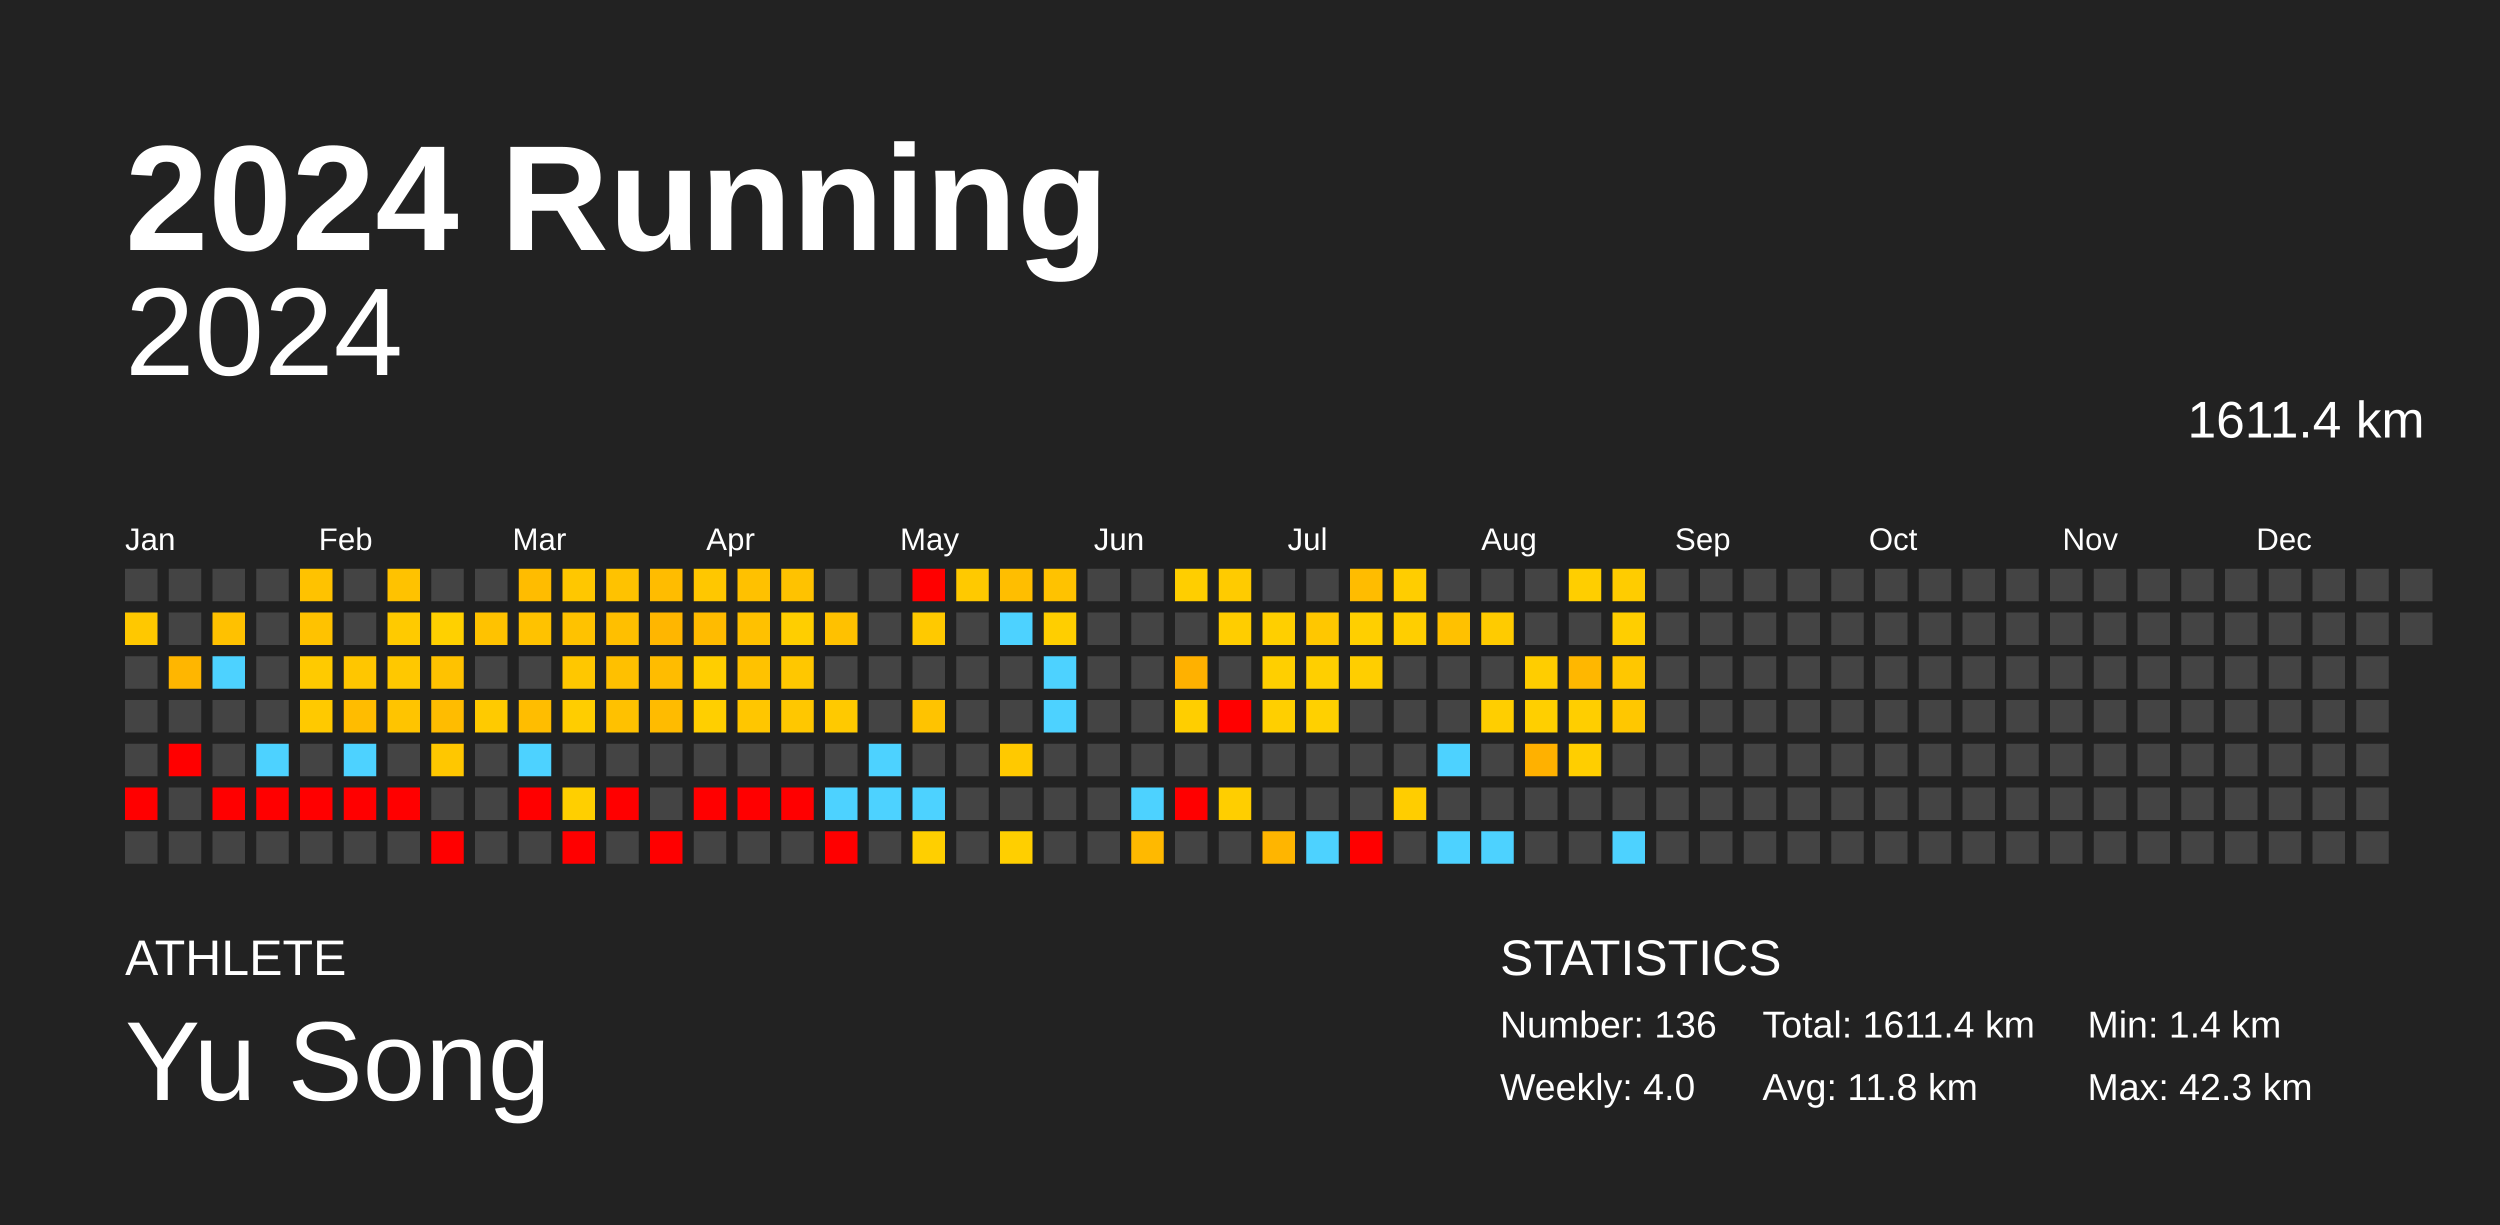
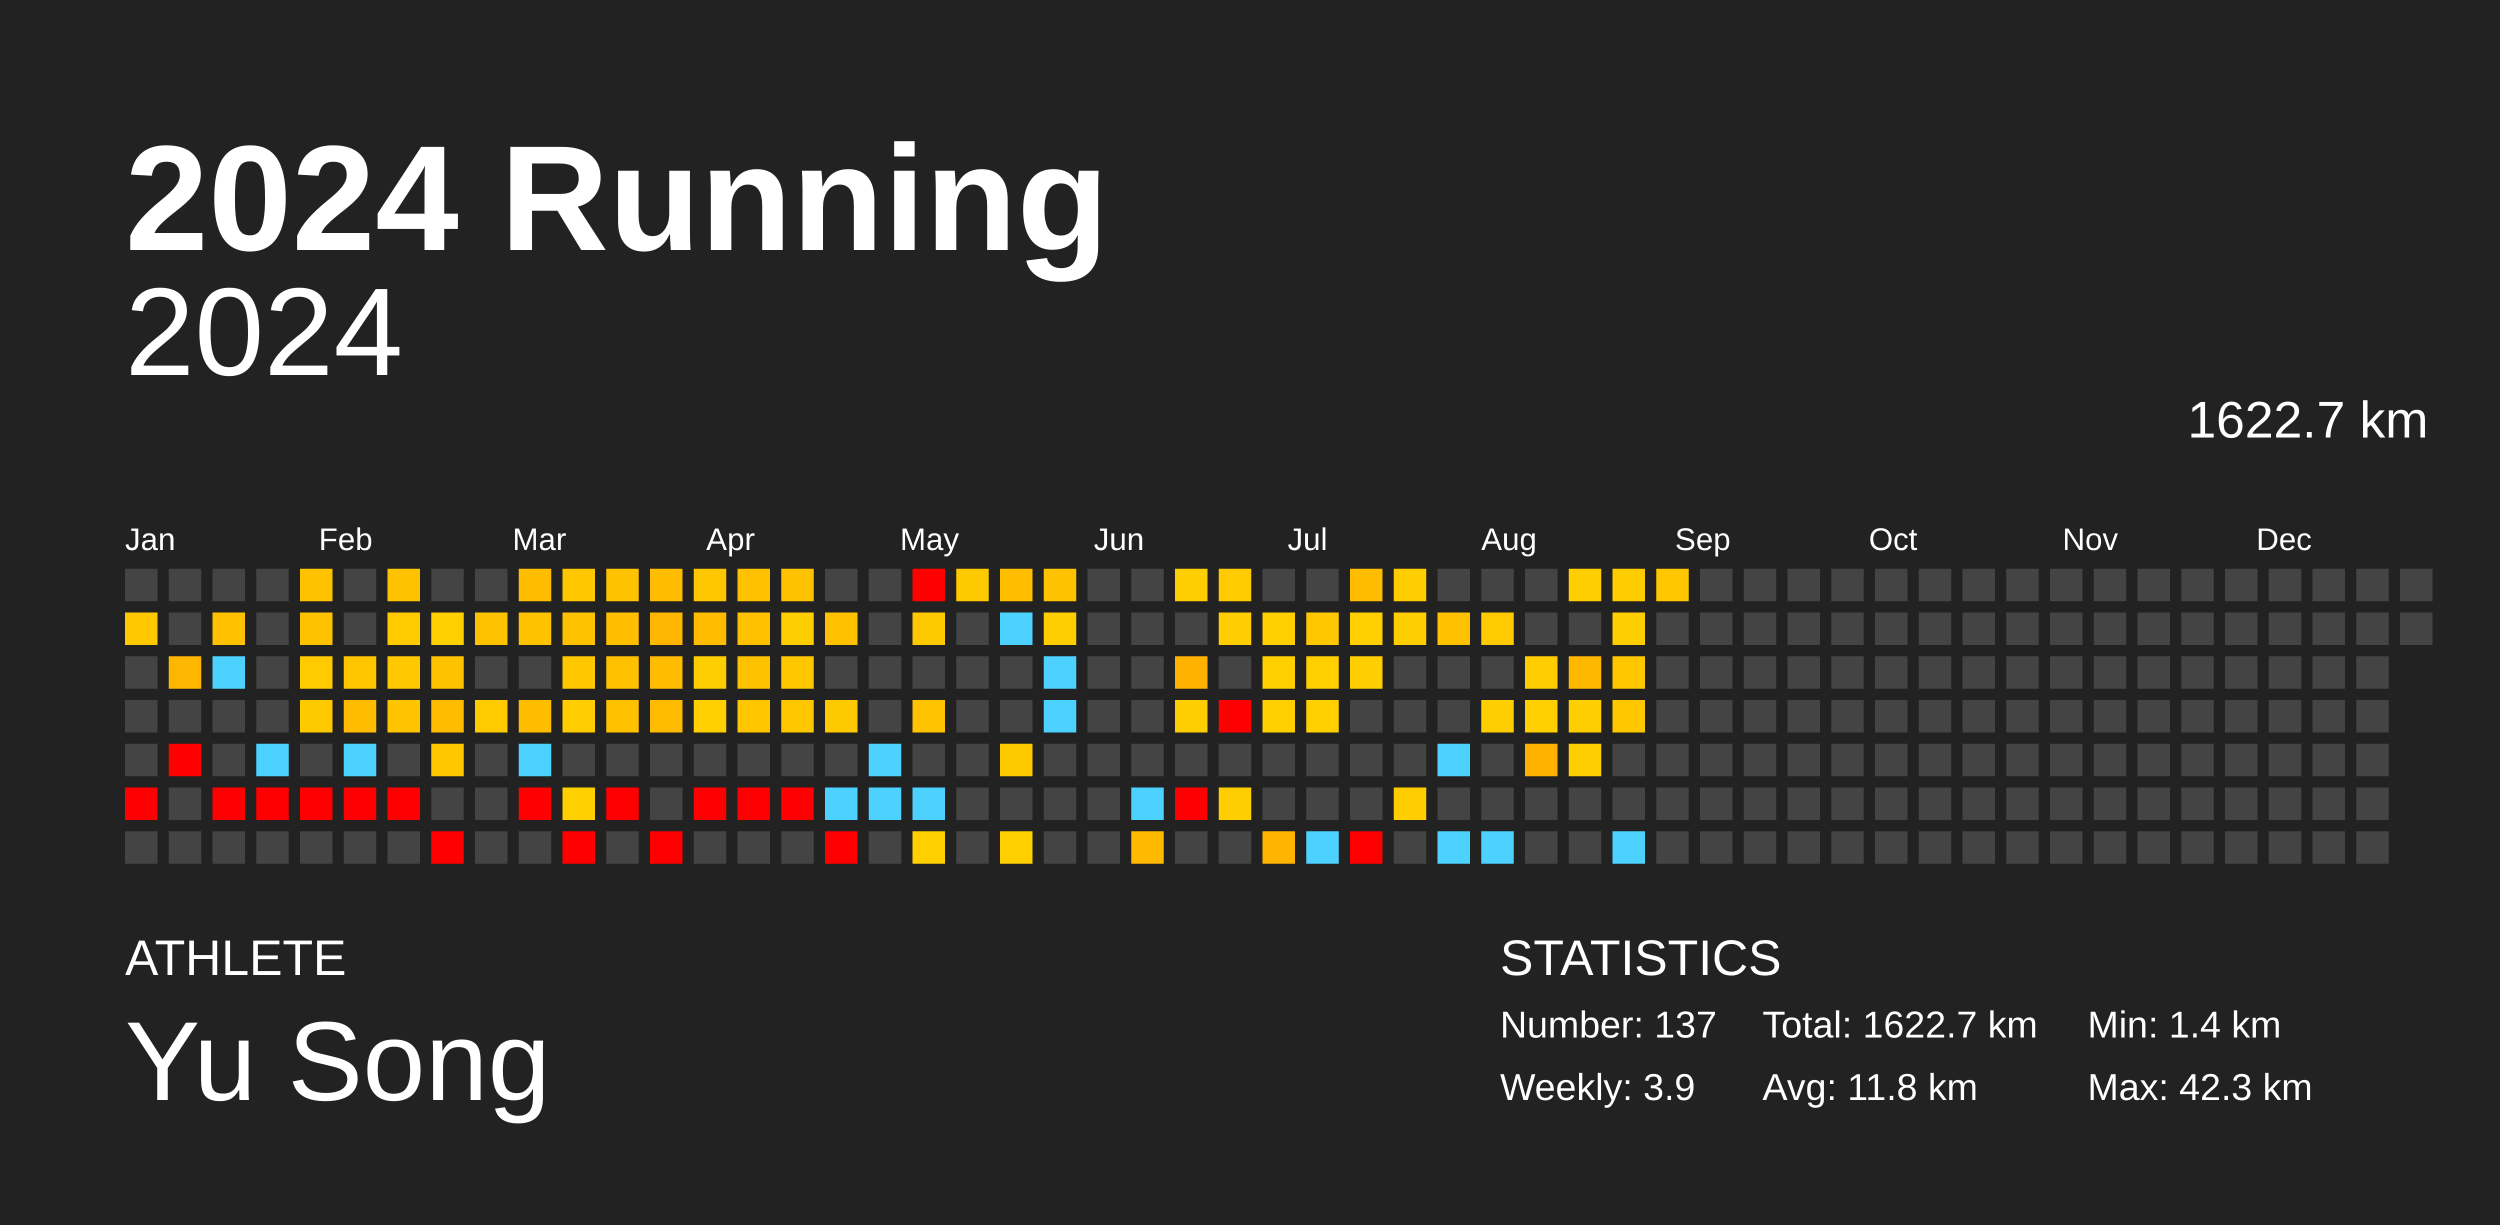
<svg xmlns="http://www.w3.org/2000/svg" baseProfile="full" height="98mm" version="1.1" viewBox="0,0,200,98" width="200mm">
  <defs />
  <rect fill="#222222" height="98" width="200" x="0" y="0" />
  <text fill="#FFFFFF" style="font-size:12px; font-family:Arial; font-weight:bold;" x="10" y="20">2024 Running</text>
  <text fill="#FFFFFF" style="font-size:4px; font-family:Arial" x="10" y="78">ATHLETE</text>
  <text fill="#FFFFFF" style="font-size:9px; font-family:Arial" x="10" y="88">Yu Song</text>
  <text fill="#FFFFFF" style="font-size:4px; font-family:Arial" x="120" y="78">STATISTICS</text>
-   <text fill="#FFFFFF" style="font-size:3px; font-family:Arial" x="120" y="83">Number: 136</text>
-   <text fill="#FFFFFF" style="font-size:3px; font-family:Arial" x="120" y="88">Weekly: 4.0</text>
-   <text fill="#FFFFFF" style="font-size:3px; font-family:Arial" x="141" y="83">Total: 1611.4 km</text>
+   <text fill="#FFFFFF" style="font-size:3px; font-family:Arial" x="120" y="83">Number: 137</text>
+   <text fill="#FFFFFF" style="font-size:3px; font-family:Arial" x="120" y="88">Weekly: 3.9</text>
+   <text fill="#FFFFFF" style="font-size:3px; font-family:Arial" x="141" y="83">Total: 1622.7 km</text>
  <text fill="#FFFFFF" style="font-size:3px; font-family:Arial" x="141" y="88">Avg: 11.8 km</text>
  <text fill="#FFFFFF" style="font-size:3px; font-family:Arial" x="167" y="83">Min: 1.4 km</text>
  <text fill="#FFFFFF" style="font-size:3px; font-family:Arial" x="167" y="88">Max: 42.3 km</text>
  <text alignment-baseline="hanging" fill="#FFFFFF" style="font-size:10.0px; font-family:Arial;" x="10" y="30">2024</text>
-   <text alignment-baseline="hanging" fill="#FFFFFF" style="font-size:4.125px; font-family:Arial;" x="175" y="35">1611.4 km</text>
+   <text alignment-baseline="hanging" fill="#FFFFFF" style="font-size:4.125px; font-family:Arial;" x="175" y="35">1622.7 km</text>
  <text fill="#FFFFFF" style="font-size:2.5px; font-family:Arial" x="10.0" y="44">Jan</text>
  <text fill="#FFFFFF" style="font-size:2.5px; font-family:Arial" x="25.5" y="44">Feb</text>
  <text fill="#FFFFFF" style="font-size:2.5px; font-family:Arial" x="41.0" y="44">Mar</text>
  <text fill="#FFFFFF" style="font-size:2.5px; font-family:Arial" x="56.5" y="44">Apr</text>
  <text fill="#FFFFFF" style="font-size:2.5px; font-family:Arial" x="72.0" y="44">May</text>
  <text fill="#FFFFFF" style="font-size:2.5px; font-family:Arial" x="87.5" y="44">Jun</text>
  <text fill="#FFFFFF" style="font-size:2.5px; font-family:Arial" x="103.0" y="44">Jul</text>
  <text fill="#FFFFFF" style="font-size:2.5px; font-family:Arial" x="118.5" y="44">Aug</text>
  <text fill="#FFFFFF" style="font-size:2.5px; font-family:Arial" x="134.0" y="44">Sep</text>
  <text fill="#FFFFFF" style="font-size:2.5px; font-family:Arial" x="149.5" y="44">Oct</text>
  <text fill="#FFFFFF" style="font-size:2.5px; font-family:Arial" x="165.0" y="44">Nov</text>
  <text fill="#FFFFFF" style="font-size:2.5px; font-family:Arial" x="180.5" y="44">Dec</text>
  <rect fill="#444444" height="2.6" width="2.6" x="10.0" y="45.5" />
  <rect fill="#ffc800" height="2.6" width="2.6" x="10.0" y="49.0" />
  <rect fill="#444444" height="2.6" width="2.6" x="10.0" y="52.5" />
  <rect fill="#444444" height="2.6" width="2.6" x="10.0" y="56.0" />
  <rect fill="#444444" height="2.6" width="2.6" x="10.0" y="59.5" />
  <rect fill="red" height="2.6" width="2.6" x="10.0" y="63.0" />
  <rect fill="#444444" height="2.6" width="2.6" x="10.0" y="66.5" />
  <rect fill="#444444" height="2.6" width="2.6" x="13.5" y="45.5" />
  <rect fill="#444444" height="2.6" width="2.6" x="13.5" y="49.0" />
  <rect fill="#ffb600" height="2.6" width="2.6" x="13.5" y="52.5" />
  <rect fill="#444444" height="2.6" width="2.6" x="13.5" y="56.0" />
  <rect fill="red" height="2.6" width="2.6" x="13.5" y="59.5" />
  <rect fill="#444444" height="2.6" width="2.6" x="13.5" y="63.0" />
  <rect fill="#444444" height="2.6" width="2.6" x="13.5" y="66.5" />
  <rect fill="#444444" height="2.6" width="2.6" x="17.0" y="45.5" />
  <rect fill="#ffc100" height="2.6" width="2.6" x="17.0" y="49.0" />
  <rect fill="#4dd2ff" height="2.6" width="2.6" x="17.0" y="52.5" />
  <rect fill="#444444" height="2.6" width="2.6" x="17.0" y="56.0" />
  <rect fill="#444444" height="2.6" width="2.6" x="17.0" y="59.5" />
  <rect fill="red" height="2.6" width="2.6" x="17.0" y="63.0" />
  <rect fill="#444444" height="2.6" width="2.6" x="17.0" y="66.5" />
  <rect fill="#444444" height="2.6" width="2.6" x="20.5" y="45.5" />
  <rect fill="#444444" height="2.6" width="2.6" x="20.5" y="49.0" />
  <rect fill="#444444" height="2.6" width="2.6" x="20.5" y="52.5" />
  <rect fill="#444444" height="2.6" width="2.6" x="20.5" y="56.0" />
  <rect fill="#4dd2ff" height="2.6" width="2.6" x="20.5" y="59.5" />
  <rect fill="red" height="2.6" width="2.6" x="20.5" y="63.0" />
  <rect fill="#444444" height="2.6" width="2.6" x="20.5" y="66.5" />
  <rect fill="#ffc200" height="2.6" width="2.6" x="24.0" y="45.5" />
  <rect fill="#ffc200" height="2.6" width="2.6" x="24.0" y="49.0" />
  <rect fill="#ffca00" height="2.6" width="2.6" x="24.0" y="52.5" />
  <rect fill="#ffc900" height="2.6" width="2.6" x="24.0" y="56.0" />
  <rect fill="#444444" height="2.6" width="2.6" x="24.0" y="59.5" />
  <rect fill="red" height="2.6" width="2.6" x="24.0" y="63.0" />
  <rect fill="#444444" height="2.6" width="2.6" x="24.0" y="66.5" />
  <rect fill="#444444" height="2.6" width="2.6" x="27.5" y="45.5" />
  <rect fill="#444444" height="2.6" width="2.6" x="27.5" y="49.0" />
  <rect fill="#ffc600" height="2.6" width="2.6" x="27.5" y="52.5" />
  <rect fill="#ffbc00" height="2.6" width="2.6" x="27.5" y="56.0" />
  <rect fill="#4dd2ff" height="2.6" width="2.6" x="27.5" y="59.5" />
  <rect fill="red" height="2.6" width="2.6" x="27.5" y="63.0" />
  <rect fill="#444444" height="2.6" width="2.6" x="27.5" y="66.5" />
  <rect fill="#ffc200" height="2.6" width="2.6" x="31.0" y="45.5" />
  <rect fill="#ffca00" height="2.6" width="2.6" x="31.0" y="49.0" />
  <rect fill="#ffc800" height="2.6" width="2.6" x="31.0" y="52.5" />
  <rect fill="#ffc400" height="2.6" width="2.6" x="31.0" y="56.0" />
  <rect fill="#444444" height="2.6" width="2.6" x="31.0" y="59.5" />
  <rect fill="red" height="2.6" width="2.6" x="31.0" y="63.0" />
  <rect fill="#444444" height="2.6" width="2.6" x="31.0" y="66.5" />
  <rect fill="#444444" height="2.6" width="2.6" x="34.5" y="45.5" />
  <rect fill="#ffd000" height="2.6" width="2.6" x="34.5" y="49.0" />
  <rect fill="#ffc200" height="2.6" width="2.6" x="34.5" y="52.5" />
  <rect fill="#ffbc00" height="2.6" width="2.6" x="34.5" y="56.0" />
  <rect fill="#ffc700" height="2.6" width="2.6" x="34.5" y="59.5" />
  <rect fill="#444444" height="2.6" width="2.6" x="34.5" y="63.0" />
  <rect fill="red" height="2.6" width="2.6" x="34.5" y="66.5" />
  <rect fill="#444444" height="2.6" width="2.6" x="38.0" y="45.5" />
  <rect fill="#ffc200" height="2.6" width="2.6" x="38.0" y="49.0" />
  <rect fill="#444444" height="2.6" width="2.6" x="38.0" y="52.5" />
  <rect fill="#ffca00" height="2.6" width="2.6" x="38.0" y="56.0" />
  <rect fill="#444444" height="2.6" width="2.6" x="38.0" y="59.5" />
  <rect fill="#444444" height="2.6" width="2.6" x="38.0" y="63.0" />
  <rect fill="#444444" height="2.6" width="2.6" x="38.0" y="66.5" />
  <rect fill="#ffbc00" height="2.6" width="2.6" x="41.5" y="45.5" />
  <rect fill="#ffc200" height="2.6" width="2.6" x="41.5" y="49.0" />
  <rect fill="#444444" height="2.6" width="2.6" x="41.5" y="52.5" />
  <rect fill="#ffbd00" height="2.6" width="2.6" x="41.5" y="56.0" />
  <rect fill="#4dd2ff" height="2.6" width="2.6" x="41.5" y="59.5" />
  <rect fill="red" height="2.6" width="2.6" x="41.5" y="63.0" />
  <rect fill="#444444" height="2.6" width="2.6" x="41.5" y="66.5" />
  <rect fill="#ffc700" height="2.6" width="2.6" x="45.0" y="45.5" />
  <rect fill="#ffc200" height="2.6" width="2.6" x="45.0" y="49.0" />
  <rect fill="#ffc700" height="2.6" width="2.6" x="45.0" y="52.5" />
  <rect fill="#ffcd00" height="2.6" width="2.6" x="45.0" y="56.0" />
  <rect fill="#444444" height="2.6" width="2.6" x="45.0" y="59.5" />
  <rect fill="#ffcf00" height="2.6" width="2.6" x="45.0" y="63.0" />
  <rect fill="red" height="2.6" width="2.6" x="45.0" y="66.5" />
  <rect fill="#ffc200" height="2.6" width="2.6" x="48.5" y="45.5" />
  <rect fill="#ffbf00" height="2.6" width="2.6" x="48.5" y="49.0" />
  <rect fill="#ffc000" height="2.6" width="2.6" x="48.5" y="52.5" />
  <rect fill="#ffc100" height="2.6" width="2.6" x="48.5" y="56.0" />
  <rect fill="#444444" height="2.6" width="2.6" x="48.5" y="59.5" />
  <rect fill="red" height="2.6" width="2.6" x="48.5" y="63.0" />
  <rect fill="#444444" height="2.6" width="2.6" x="48.5" y="66.5" />
  <rect fill="#ffbc00" height="2.6" width="2.6" x="52.0" y="45.5" />
  <rect fill="#ffb600" height="2.6" width="2.6" x="52.0" y="49.0" />
  <rect fill="#ffbc00" height="2.6" width="2.6" x="52.0" y="52.5" />
  <rect fill="#ffbb00" height="2.6" width="2.6" x="52.0" y="56.0" />
  <rect fill="#444444" height="2.6" width="2.6" x="52.0" y="59.5" />
  <rect fill="#444444" height="2.6" width="2.6" x="52.0" y="63.0" />
  <rect fill="red" height="2.6" width="2.6" x="52.0" y="66.5" />
  <rect fill="#ffc700" height="2.6" width="2.6" x="55.5" y="45.5" />
  <rect fill="#ffbb00" height="2.6" width="2.6" x="55.5" y="49.0" />
  <rect fill="#ffce00" height="2.6" width="2.6" x="55.5" y="52.5" />
  <rect fill="#ffcf00" height="2.6" width="2.6" x="55.5" y="56.0" />
  <rect fill="#444444" height="2.6" width="2.6" x="55.5" y="59.5" />
  <rect fill="red" height="2.6" width="2.6" x="55.5" y="63.0" />
  <rect fill="#444444" height="2.6" width="2.6" x="55.5" y="66.5" />
  <rect fill="#ffc100" height="2.6" width="2.6" x="59.0" y="45.5" />
  <rect fill="#ffc100" height="2.6" width="2.6" x="59.0" y="49.0" />
  <rect fill="#ffc200" height="2.6" width="2.6" x="59.0" y="52.5" />
  <rect fill="#ffc600" height="2.6" width="2.6" x="59.0" y="56.0" />
  <rect fill="#444444" height="2.6" width="2.6" x="59.0" y="59.5" />
  <rect fill="red" height="2.6" width="2.6" x="59.0" y="63.0" />
  <rect fill="#444444" height="2.6" width="2.6" x="59.0" y="66.5" />
  <rect fill="#ffc200" height="2.6" width="2.6" x="62.5" y="45.5" />
  <rect fill="#ffce00" height="2.6" width="2.6" x="62.5" y="49.0" />
  <rect fill="#ffc700" height="2.6" width="2.6" x="62.5" y="52.5" />
  <rect fill="#ffc700" height="2.6" width="2.6" x="62.5" y="56.0" />
  <rect fill="#444444" height="2.6" width="2.6" x="62.5" y="59.5" />
  <rect fill="red" height="2.6" width="2.6" x="62.5" y="63.0" />
  <rect fill="#444444" height="2.6" width="2.6" x="62.5" y="66.5" />
  <rect fill="#444444" height="2.6" width="2.6" x="66.0" y="45.5" />
  <rect fill="#ffc100" height="2.6" width="2.6" x="66.0" y="49.0" />
  <rect fill="#444444" height="2.6" width="2.6" x="66.0" y="52.5" />
  <rect fill="#ffc900" height="2.6" width="2.6" x="66.0" y="56.0" />
  <rect fill="#444444" height="2.6" width="2.6" x="66.0" y="59.5" />
  <rect fill="#4dd2ff" height="2.6" width="2.6" x="66.0" y="63.0" />
  <rect fill="red" height="2.6" width="2.6" x="66.0" y="66.5" />
  <rect fill="#444444" height="2.6" width="2.6" x="69.5" y="45.5" />
  <rect fill="#444444" height="2.6" width="2.6" x="69.5" y="49.0" />
  <rect fill="#444444" height="2.6" width="2.6" x="69.5" y="52.5" />
  <rect fill="#444444" height="2.6" width="2.6" x="69.5" y="56.0" />
  <rect fill="#4dd2ff" height="2.6" width="2.6" x="69.5" y="59.5" />
  <rect fill="#4dd2ff" height="2.6" width="2.6" x="69.5" y="63.0" />
  <rect fill="#444444" height="2.6" width="2.6" x="69.5" y="66.5" />
  <rect fill="red" height="2.6" width="2.6" x="73.0" y="45.5" />
  <rect fill="#ffc900" height="2.6" width="2.6" x="73.0" y="49.0" />
  <rect fill="#444444" height="2.6" width="2.6" x="73.0" y="52.5" />
  <rect fill="#ffc300" height="2.6" width="2.6" x="73.0" y="56.0" />
  <rect fill="#444444" height="2.6" width="2.6" x="73.0" y="59.5" />
  <rect fill="#4dd2ff" height="2.6" width="2.6" x="73.0" y="63.0" />
  <rect fill="#ffcf00" height="2.6" width="2.6" x="73.0" y="66.5" />
  <rect fill="#ffc900" height="2.6" width="2.6" x="76.5" y="45.5" />
  <rect fill="#444444" height="2.6" width="2.6" x="76.5" y="49.0" />
  <rect fill="#444444" height="2.6" width="2.6" x="76.5" y="52.5" />
  <rect fill="#444444" height="2.6" width="2.6" x="76.5" y="56.0" />
  <rect fill="#444444" height="2.6" width="2.6" x="76.5" y="59.5" />
  <rect fill="#444444" height="2.6" width="2.6" x="76.5" y="63.0" />
  <rect fill="#444444" height="2.6" width="2.6" x="76.5" y="66.5" />
  <rect fill="#ffbe00" height="2.6" width="2.6" x="80.0" y="45.5" />
  <rect fill="#4dd2ff" height="2.6" width="2.6" x="80.0" y="49.0" />
  <rect fill="#444444" height="2.6" width="2.6" x="80.0" y="52.5" />
  <rect fill="#444444" height="2.6" width="2.6" x="80.0" y="56.0" />
  <rect fill="#ffc900" height="2.6" width="2.6" x="80.0" y="59.5" />
  <rect fill="#444444" height="2.6" width="2.6" x="80.0" y="63.0" />
  <rect fill="#ffcf00" height="2.6" width="2.6" x="80.0" y="66.5" />
  <rect fill="#ffc200" height="2.6" width="2.6" x="83.5" y="45.5" />
  <rect fill="#ffce00" height="2.6" width="2.6" x="83.5" y="49.0" />
  <rect fill="#4dd2ff" height="2.6" width="2.6" x="83.5" y="52.5" />
  <rect fill="#4dd2ff" height="2.6" width="2.6" x="83.5" y="56.0" />
  <rect fill="#444444" height="2.6" width="2.6" x="83.5" y="59.5" />
  <rect fill="#444444" height="2.6" width="2.6" x="83.5" y="63.0" />
  <rect fill="#444444" height="2.6" width="2.6" x="83.5" y="66.5" />
  <rect fill="#444444" height="2.6" width="2.6" x="87.0" y="45.5" />
  <rect fill="#444444" height="2.6" width="2.6" x="87.0" y="49.0" />
  <rect fill="#444444" height="2.6" width="2.6" x="87.0" y="52.5" />
  <rect fill="#444444" height="2.6" width="2.6" x="87.0" y="56.0" />
  <rect fill="#444444" height="2.6" width="2.6" x="87.0" y="59.5" />
  <rect fill="#444444" height="2.6" width="2.6" x="87.0" y="63.0" />
  <rect fill="#444444" height="2.6" width="2.6" x="87.0" y="66.5" />
  <rect fill="#444444" height="2.6" width="2.6" x="90.5" y="45.5" />
  <rect fill="#444444" height="2.6" width="2.6" x="90.5" y="49.0" />
  <rect fill="#444444" height="2.6" width="2.6" x="90.5" y="52.5" />
  <rect fill="#444444" height="2.6" width="2.6" x="90.5" y="56.0" />
  <rect fill="#444444" height="2.6" width="2.6" x="90.5" y="59.5" />
  <rect fill="#4dd2ff" height="2.6" width="2.6" x="90.5" y="63.0" />
  <rect fill="#ffb900" height="2.6" width="2.6" x="90.5" y="66.5" />
  <rect fill="#ffce00" height="2.6" width="2.6" x="94.0" y="45.5" />
  <rect fill="#444444" height="2.6" width="2.6" x="94.0" y="49.0" />
  <rect fill="#ffb100" height="2.6" width="2.6" x="94.0" y="52.5" />
  <rect fill="#ffce00" height="2.6" width="2.6" x="94.0" y="56.0" />
  <rect fill="#444444" height="2.6" width="2.6" x="94.0" y="59.5" />
  <rect fill="red" height="2.6" width="2.6" x="94.0" y="63.0" />
  <rect fill="#444444" height="2.6" width="2.6" x="94.0" y="66.5" />
  <rect fill="#ffcb00" height="2.6" width="2.6" x="97.5" y="45.5" />
  <rect fill="#ffcd00" height="2.6" width="2.6" x="97.5" y="49.0" />
  <rect fill="#444444" height="2.6" width="2.6" x="97.5" y="52.5" />
  <rect fill="red" height="2.6" width="2.6" x="97.5" y="56.0" />
  <rect fill="#444444" height="2.6" width="2.6" x="97.5" y="59.5" />
  <rect fill="#ffce00" height="2.6" width="2.6" x="97.5" y="63.0" />
  <rect fill="#444444" height="2.6" width="2.6" x="97.5" y="66.5" />
  <rect fill="#444444" height="2.6" width="2.6" x="101.0" y="45.5" />
  <rect fill="#ffcf00" height="2.6" width="2.6" x="101.0" y="49.0" />
  <rect fill="#ffcf00" height="2.6" width="2.6" x="101.0" y="52.5" />
  <rect fill="#ffcf00" height="2.6" width="2.6" x="101.0" y="56.0" />
  <rect fill="#444444" height="2.6" width="2.6" x="101.0" y="59.5" />
  <rect fill="#444444" height="2.6" width="2.6" x="101.0" y="63.0" />
  <rect fill="#ffb500" height="2.6" width="2.6" x="101.0" y="66.5" />
  <rect fill="#444444" height="2.6" width="2.6" x="104.5" y="45.5" />
  <rect fill="#ffc700" height="2.6" width="2.6" x="104.5" y="49.0" />
  <rect fill="#ffcf00" height="2.6" width="2.6" x="104.5" y="52.5" />
  <rect fill="#ffd000" height="2.6" width="2.6" x="104.5" y="56.0" />
  <rect fill="#444444" height="2.6" width="2.6" x="104.5" y="59.5" />
  <rect fill="#444444" height="2.6" width="2.6" x="104.5" y="63.0" />
  <rect fill="#4dd2ff" height="2.6" width="2.6" x="104.5" y="66.5" />
  <rect fill="#ffbc00" height="2.6" width="2.6" x="108.0" y="45.5" />
  <rect fill="#ffcf00" height="2.6" width="2.6" x="108.0" y="49.0" />
  <rect fill="#ffce00" height="2.6" width="2.6" x="108.0" y="52.5" />
  <rect fill="#444444" height="2.6" width="2.6" x="108.0" y="56.0" />
  <rect fill="#444444" height="2.6" width="2.6" x="108.0" y="59.5" />
  <rect fill="#444444" height="2.6" width="2.6" x="108.0" y="63.0" />
  <rect fill="red" height="2.6" width="2.6" x="108.0" y="66.5" />
  <rect fill="#ffcd00" height="2.6" width="2.6" x="111.5" y="45.5" />
  <rect fill="#ffce00" height="2.6" width="2.6" x="111.5" y="49.0" />
  <rect fill="#444444" height="2.6" width="2.6" x="111.5" y="52.5" />
  <rect fill="#444444" height="2.6" width="2.6" x="111.5" y="56.0" />
  <rect fill="#444444" height="2.6" width="2.6" x="111.5" y="59.5" />
  <rect fill="#ffcd00" height="2.6" width="2.6" x="111.5" y="63.0" />
  <rect fill="#444444" height="2.6" width="2.6" x="111.5" y="66.5" />
  <rect fill="#444444" height="2.6" width="2.6" x="115.0" y="45.5" />
  <rect fill="#ffc100" height="2.6" width="2.6" x="115.0" y="49.0" />
  <rect fill="#444444" height="2.6" width="2.6" x="115.0" y="52.5" />
  <rect fill="#444444" height="2.6" width="2.6" x="115.0" y="56.0" />
  <rect fill="#4dd2ff" height="2.6" width="2.6" x="115.0" y="59.5" />
  <rect fill="#444444" height="2.6" width="2.6" x="115.0" y="63.0" />
  <rect fill="#4dd2ff" height="2.6" width="2.6" x="115.0" y="66.5" />
  <rect fill="#444444" height="2.6" width="2.6" x="118.5" y="45.5" />
  <rect fill="#ffcb00" height="2.6" width="2.6" x="118.5" y="49.0" />
  <rect fill="#444444" height="2.6" width="2.6" x="118.5" y="52.5" />
  <rect fill="#ffce00" height="2.6" width="2.6" x="118.5" y="56.0" />
  <rect fill="#444444" height="2.6" width="2.6" x="118.5" y="59.5" />
  <rect fill="#444444" height="2.6" width="2.6" x="118.5" y="63.0" />
  <rect fill="#4dd2ff" height="2.6" width="2.6" x="118.5" y="66.5" />
  <rect fill="#444444" height="2.6" width="2.6" x="122.0" y="45.5" />
  <rect fill="#444444" height="2.6" width="2.6" x="122.0" y="49.0" />
  <rect fill="#ffcd00" height="2.6" width="2.6" x="122.0" y="52.5" />
  <rect fill="#ffcf00" height="2.6" width="2.6" x="122.0" y="56.0" />
  <rect fill="#ffb100" height="2.6" width="2.6" x="122.0" y="59.5" />
  <rect fill="#444444" height="2.6" width="2.6" x="122.0" y="63.0" />
  <rect fill="#444444" height="2.6" width="2.6" x="122.0" y="66.5" />
  <rect fill="#ffce00" height="2.6" width="2.6" x="125.5" y="45.5" />
  <rect fill="#444444" height="2.6" width="2.6" x="125.5" y="49.0" />
  <rect fill="#ffb700" height="2.6" width="2.6" x="125.5" y="52.5" />
  <rect fill="#ffce00" height="2.6" width="2.6" x="125.5" y="56.0" />
  <rect fill="#ffce00" height="2.6" width="2.6" x="125.5" y="59.5" />
  <rect fill="#444444" height="2.6" width="2.6" x="125.5" y="63.0" />
  <rect fill="#444444" height="2.6" width="2.6" x="125.5" y="66.5" />
  <rect fill="#ffcc00" height="2.6" width="2.6" x="129.0" y="45.5" />
  <rect fill="#ffce00" height="2.6" width="2.6" x="129.0" y="49.0" />
  <rect fill="#ffc700" height="2.6" width="2.6" x="129.0" y="52.5" />
  <rect fill="#ffc700" height="2.6" width="2.6" x="129.0" y="56.0" />
  <rect fill="#444444" height="2.6" width="2.6" x="129.0" y="59.5" />
  <rect fill="#444444" height="2.6" width="2.6" x="129.0" y="63.0" />
  <rect fill="#4dd2ff" height="2.6" width="2.6" x="129.0" y="66.5" />
-   <rect fill="#444444" height="2.6" width="2.6" x="132.5" y="45.5" />
+   <rect fill="#ffc700" height="2.6" width="2.6" x="132.5" y="45.5" />
  <rect fill="#444444" height="2.6" width="2.6" x="132.5" y="49.0" />
  <rect fill="#444444" height="2.6" width="2.6" x="132.5" y="52.5" />
  <rect fill="#444444" height="2.6" width="2.6" x="132.5" y="56.0" />
  <rect fill="#444444" height="2.6" width="2.6" x="132.5" y="59.5" />
  <rect fill="#444444" height="2.6" width="2.6" x="132.5" y="63.0" />
  <rect fill="#444444" height="2.6" width="2.6" x="132.5" y="66.5" />
  <rect fill="#444444" height="2.6" width="2.6" x="136.0" y="45.5" />
  <rect fill="#444444" height="2.6" width="2.6" x="136.0" y="49.0" />
  <rect fill="#444444" height="2.6" width="2.6" x="136.0" y="52.5" />
  <rect fill="#444444" height="2.6" width="2.6" x="136.0" y="56.0" />
  <rect fill="#444444" height="2.6" width="2.6" x="136.0" y="59.5" />
  <rect fill="#444444" height="2.6" width="2.6" x="136.0" y="63.0" />
  <rect fill="#444444" height="2.6" width="2.6" x="136.0" y="66.5" />
  <rect fill="#444444" height="2.6" width="2.6" x="139.5" y="45.5" />
  <rect fill="#444444" height="2.6" width="2.6" x="139.5" y="49.0" />
  <rect fill="#444444" height="2.6" width="2.6" x="139.5" y="52.5" />
  <rect fill="#444444" height="2.6" width="2.6" x="139.5" y="56.0" />
  <rect fill="#444444" height="2.6" width="2.6" x="139.5" y="59.5" />
  <rect fill="#444444" height="2.6" width="2.6" x="139.5" y="63.0" />
  <rect fill="#444444" height="2.6" width="2.6" x="139.5" y="66.5" />
  <rect fill="#444444" height="2.6" width="2.6" x="143.0" y="45.5" />
  <rect fill="#444444" height="2.6" width="2.6" x="143.0" y="49.0" />
  <rect fill="#444444" height="2.6" width="2.6" x="143.0" y="52.5" />
  <rect fill="#444444" height="2.6" width="2.6" x="143.0" y="56.0" />
  <rect fill="#444444" height="2.6" width="2.6" x="143.0" y="59.5" />
  <rect fill="#444444" height="2.6" width="2.6" x="143.0" y="63.0" />
  <rect fill="#444444" height="2.6" width="2.6" x="143.0" y="66.5" />
  <rect fill="#444444" height="2.6" width="2.6" x="146.5" y="45.5" />
  <rect fill="#444444" height="2.6" width="2.6" x="146.5" y="49.0" />
  <rect fill="#444444" height="2.6" width="2.6" x="146.5" y="52.5" />
  <rect fill="#444444" height="2.6" width="2.6" x="146.5" y="56.0" />
  <rect fill="#444444" height="2.6" width="2.6" x="146.5" y="59.5" />
  <rect fill="#444444" height="2.6" width="2.6" x="146.5" y="63.0" />
  <rect fill="#444444" height="2.6" width="2.6" x="146.5" y="66.5" />
  <rect fill="#444444" height="2.6" width="2.6" x="150.0" y="45.5" />
  <rect fill="#444444" height="2.6" width="2.6" x="150.0" y="49.0" />
  <rect fill="#444444" height="2.6" width="2.6" x="150.0" y="52.5" />
  <rect fill="#444444" height="2.6" width="2.6" x="150.0" y="56.0" />
  <rect fill="#444444" height="2.6" width="2.6" x="150.0" y="59.5" />
  <rect fill="#444444" height="2.6" width="2.6" x="150.0" y="63.0" />
  <rect fill="#444444" height="2.6" width="2.6" x="150.0" y="66.5" />
  <rect fill="#444444" height="2.6" width="2.6" x="153.5" y="45.5" />
  <rect fill="#444444" height="2.6" width="2.6" x="153.5" y="49.0" />
  <rect fill="#444444" height="2.6" width="2.6" x="153.5" y="52.5" />
  <rect fill="#444444" height="2.6" width="2.6" x="153.5" y="56.0" />
  <rect fill="#444444" height="2.6" width="2.6" x="153.5" y="59.5" />
  <rect fill="#444444" height="2.6" width="2.6" x="153.5" y="63.0" />
  <rect fill="#444444" height="2.6" width="2.6" x="153.5" y="66.5" />
  <rect fill="#444444" height="2.6" width="2.6" x="157.0" y="45.5" />
  <rect fill="#444444" height="2.6" width="2.6" x="157.0" y="49.0" />
  <rect fill="#444444" height="2.6" width="2.6" x="157.0" y="52.5" />
  <rect fill="#444444" height="2.6" width="2.6" x="157.0" y="56.0" />
  <rect fill="#444444" height="2.6" width="2.6" x="157.0" y="59.5" />
  <rect fill="#444444" height="2.6" width="2.6" x="157.0" y="63.0" />
  <rect fill="#444444" height="2.6" width="2.6" x="157.0" y="66.5" />
  <rect fill="#444444" height="2.6" width="2.6" x="160.5" y="45.5" />
  <rect fill="#444444" height="2.6" width="2.6" x="160.5" y="49.0" />
  <rect fill="#444444" height="2.6" width="2.6" x="160.5" y="52.5" />
  <rect fill="#444444" height="2.6" width="2.6" x="160.5" y="56.0" />
  <rect fill="#444444" height="2.6" width="2.6" x="160.5" y="59.5" />
  <rect fill="#444444" height="2.6" width="2.6" x="160.5" y="63.0" />
  <rect fill="#444444" height="2.6" width="2.6" x="160.5" y="66.5" />
  <rect fill="#444444" height="2.6" width="2.6" x="164.0" y="45.5" />
  <rect fill="#444444" height="2.6" width="2.6" x="164.0" y="49.0" />
  <rect fill="#444444" height="2.6" width="2.6" x="164.0" y="52.5" />
  <rect fill="#444444" height="2.6" width="2.6" x="164.0" y="56.0" />
  <rect fill="#444444" height="2.6" width="2.6" x="164.0" y="59.5" />
  <rect fill="#444444" height="2.6" width="2.6" x="164.0" y="63.0" />
  <rect fill="#444444" height="2.6" width="2.6" x="164.0" y="66.5" />
  <rect fill="#444444" height="2.6" width="2.6" x="167.5" y="45.5" />
  <rect fill="#444444" height="2.6" width="2.6" x="167.5" y="49.0" />
  <rect fill="#444444" height="2.6" width="2.6" x="167.5" y="52.5" />
  <rect fill="#444444" height="2.6" width="2.6" x="167.5" y="56.0" />
  <rect fill="#444444" height="2.6" width="2.6" x="167.5" y="59.5" />
  <rect fill="#444444" height="2.6" width="2.6" x="167.5" y="63.0" />
  <rect fill="#444444" height="2.6" width="2.6" x="167.5" y="66.5" />
  <rect fill="#444444" height="2.6" width="2.6" x="171.0" y="45.5" />
  <rect fill="#444444" height="2.6" width="2.6" x="171.0" y="49.0" />
  <rect fill="#444444" height="2.6" width="2.6" x="171.0" y="52.5" />
  <rect fill="#444444" height="2.6" width="2.6" x="171.0" y="56.0" />
  <rect fill="#444444" height="2.6" width="2.6" x="171.0" y="59.5" />
  <rect fill="#444444" height="2.6" width="2.6" x="171.0" y="63.0" />
  <rect fill="#444444" height="2.6" width="2.6" x="171.0" y="66.5" />
  <rect fill="#444444" height="2.6" width="2.6" x="174.5" y="45.5" />
  <rect fill="#444444" height="2.6" width="2.6" x="174.5" y="49.0" />
  <rect fill="#444444" height="2.6" width="2.6" x="174.5" y="52.5" />
  <rect fill="#444444" height="2.6" width="2.6" x="174.5" y="56.0" />
  <rect fill="#444444" height="2.6" width="2.6" x="174.5" y="59.5" />
  <rect fill="#444444" height="2.6" width="2.6" x="174.5" y="63.0" />
  <rect fill="#444444" height="2.6" width="2.6" x="174.5" y="66.5" />
  <rect fill="#444444" height="2.6" width="2.6" x="178.0" y="45.5" />
  <rect fill="#444444" height="2.6" width="2.6" x="178.0" y="49.0" />
  <rect fill="#444444" height="2.6" width="2.6" x="178.0" y="52.5" />
  <rect fill="#444444" height="2.6" width="2.6" x="178.0" y="56.0" />
  <rect fill="#444444" height="2.6" width="2.6" x="178.0" y="59.5" />
  <rect fill="#444444" height="2.6" width="2.6" x="178.0" y="63.0" />
  <rect fill="#444444" height="2.6" width="2.6" x="178.0" y="66.5" />
  <rect fill="#444444" height="2.6" width="2.6" x="181.5" y="45.5" />
  <rect fill="#444444" height="2.6" width="2.6" x="181.5" y="49.0" />
  <rect fill="#444444" height="2.6" width="2.6" x="181.5" y="52.5" />
  <rect fill="#444444" height="2.6" width="2.6" x="181.5" y="56.0" />
  <rect fill="#444444" height="2.6" width="2.6" x="181.5" y="59.5" />
  <rect fill="#444444" height="2.6" width="2.6" x="181.5" y="63.0" />
  <rect fill="#444444" height="2.6" width="2.6" x="181.5" y="66.5" />
  <rect fill="#444444" height="2.6" width="2.6" x="185.0" y="45.5" />
  <rect fill="#444444" height="2.6" width="2.6" x="185.0" y="49.0" />
  <rect fill="#444444" height="2.6" width="2.6" x="185.0" y="52.5" />
  <rect fill="#444444" height="2.6" width="2.6" x="185.0" y="56.0" />
  <rect fill="#444444" height="2.6" width="2.6" x="185.0" y="59.5" />
  <rect fill="#444444" height="2.6" width="2.6" x="185.0" y="63.0" />
  <rect fill="#444444" height="2.6" width="2.6" x="185.0" y="66.5" />
  <rect fill="#444444" height="2.6" width="2.6" x="188.5" y="45.5" />
  <rect fill="#444444" height="2.6" width="2.6" x="188.5" y="49.0" />
  <rect fill="#444444" height="2.6" width="2.6" x="188.5" y="52.5" />
  <rect fill="#444444" height="2.6" width="2.6" x="188.5" y="56.0" />
  <rect fill="#444444" height="2.6" width="2.6" x="188.5" y="59.5" />
  <rect fill="#444444" height="2.6" width="2.6" x="188.5" y="63.0" />
  <rect fill="#444444" height="2.6" width="2.6" x="188.5" y="66.5" />
  <rect fill="#444444" height="2.6" width="2.6" x="192.0" y="45.5" />
  <rect fill="#444444" height="2.6" width="2.6" x="192.0" y="49.0" />
</svg>
